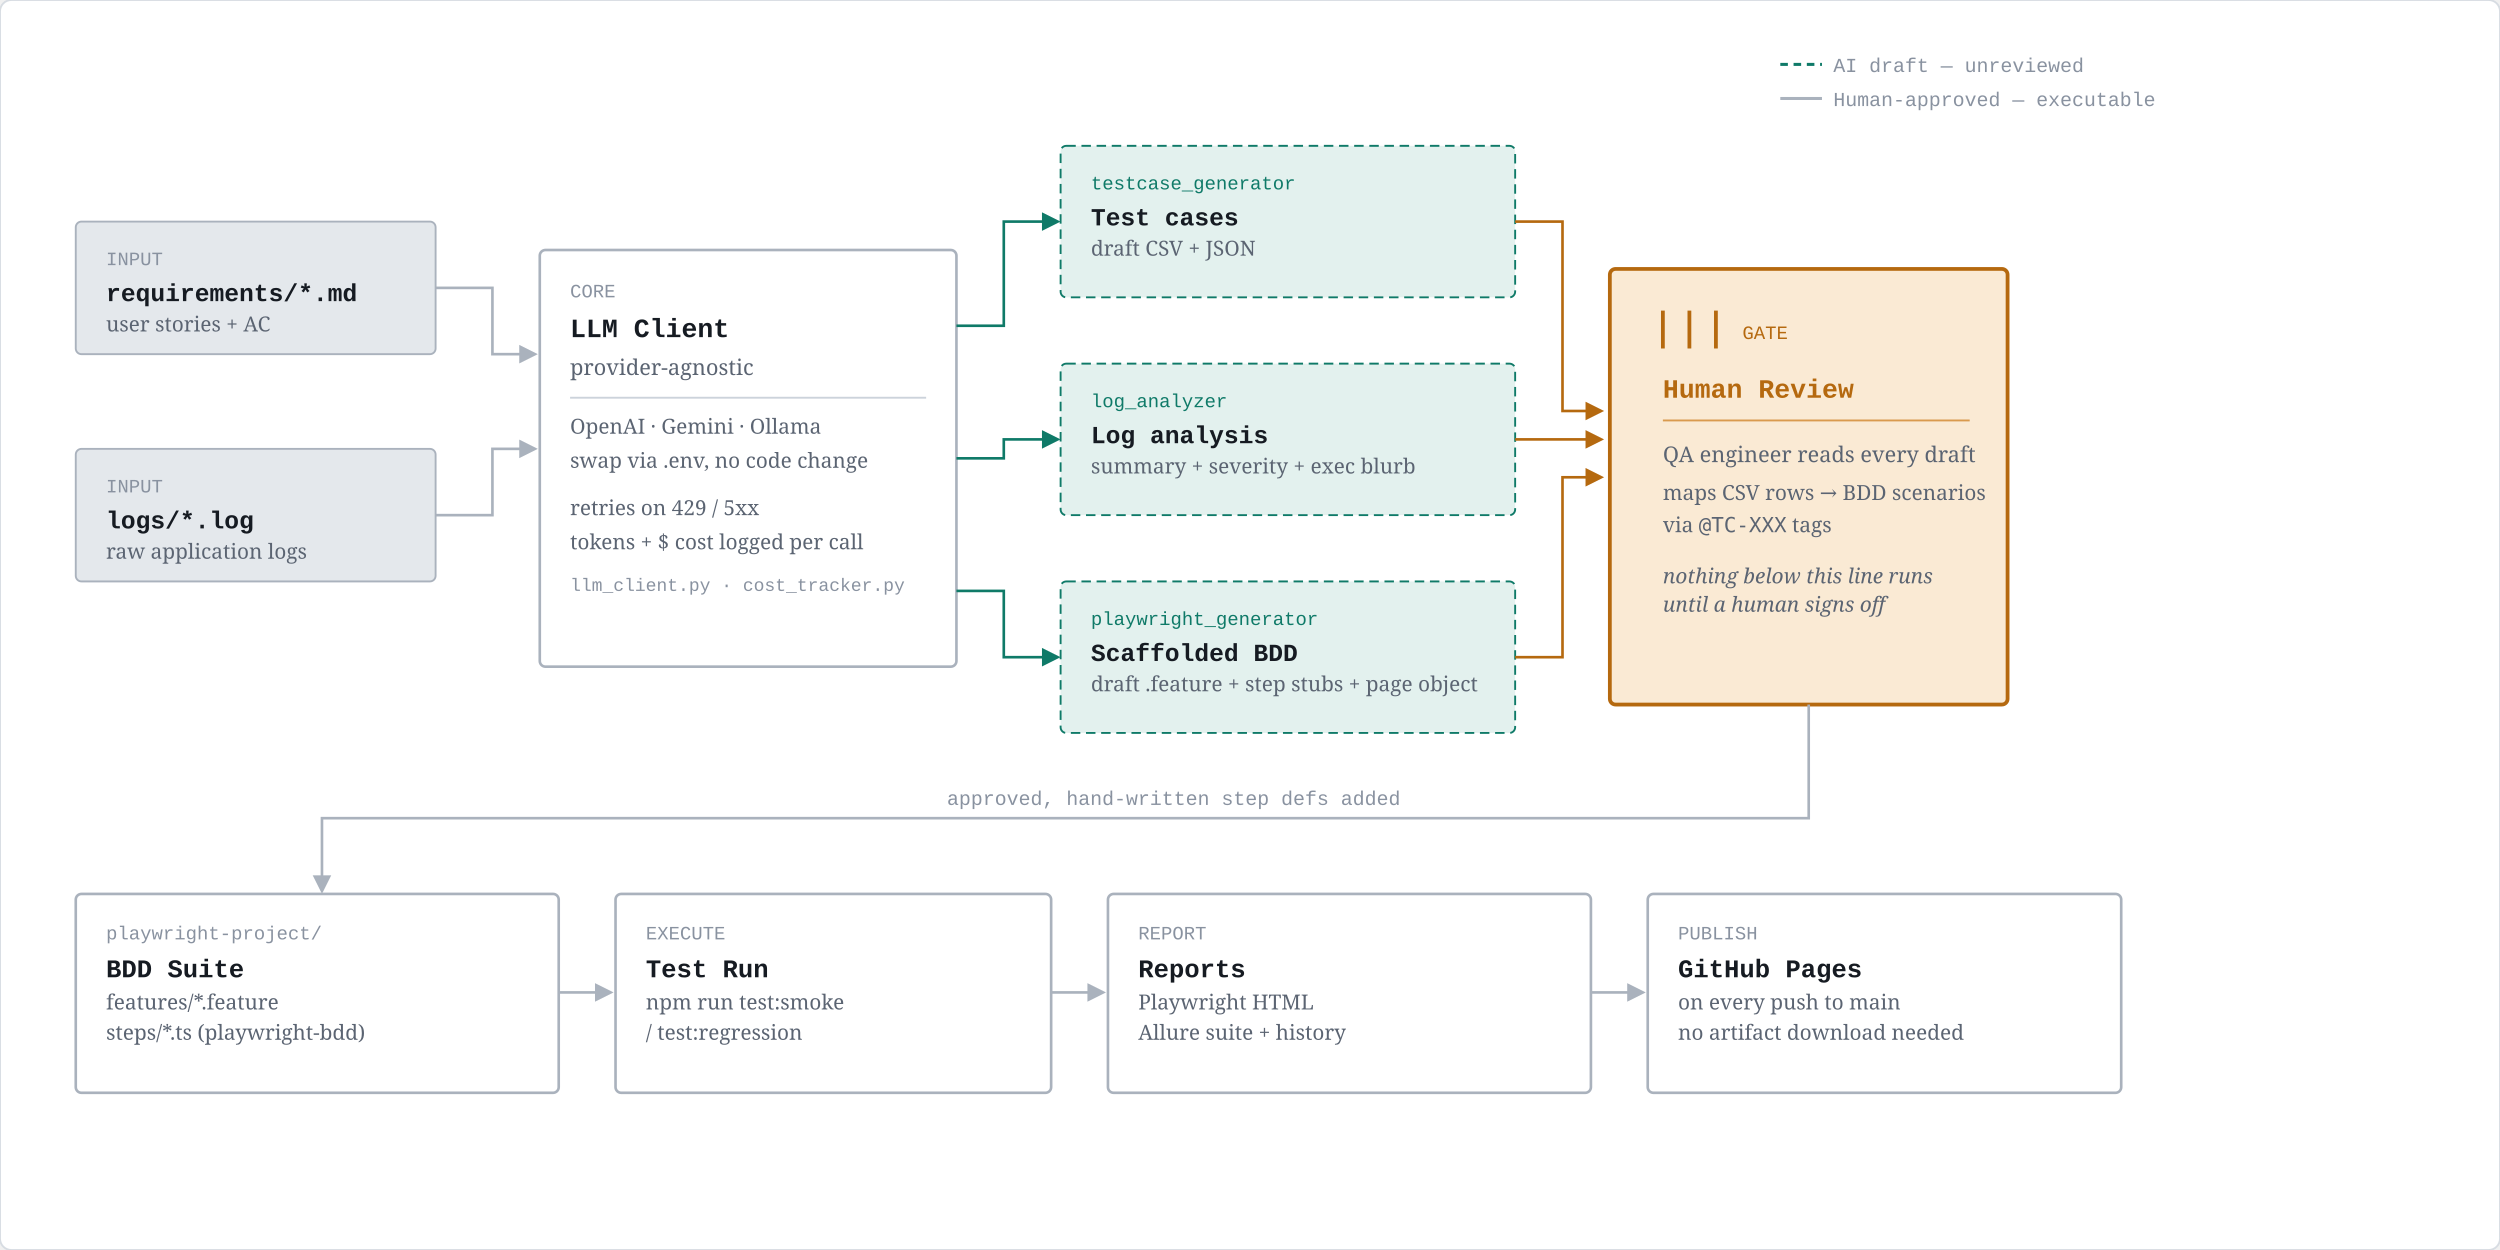
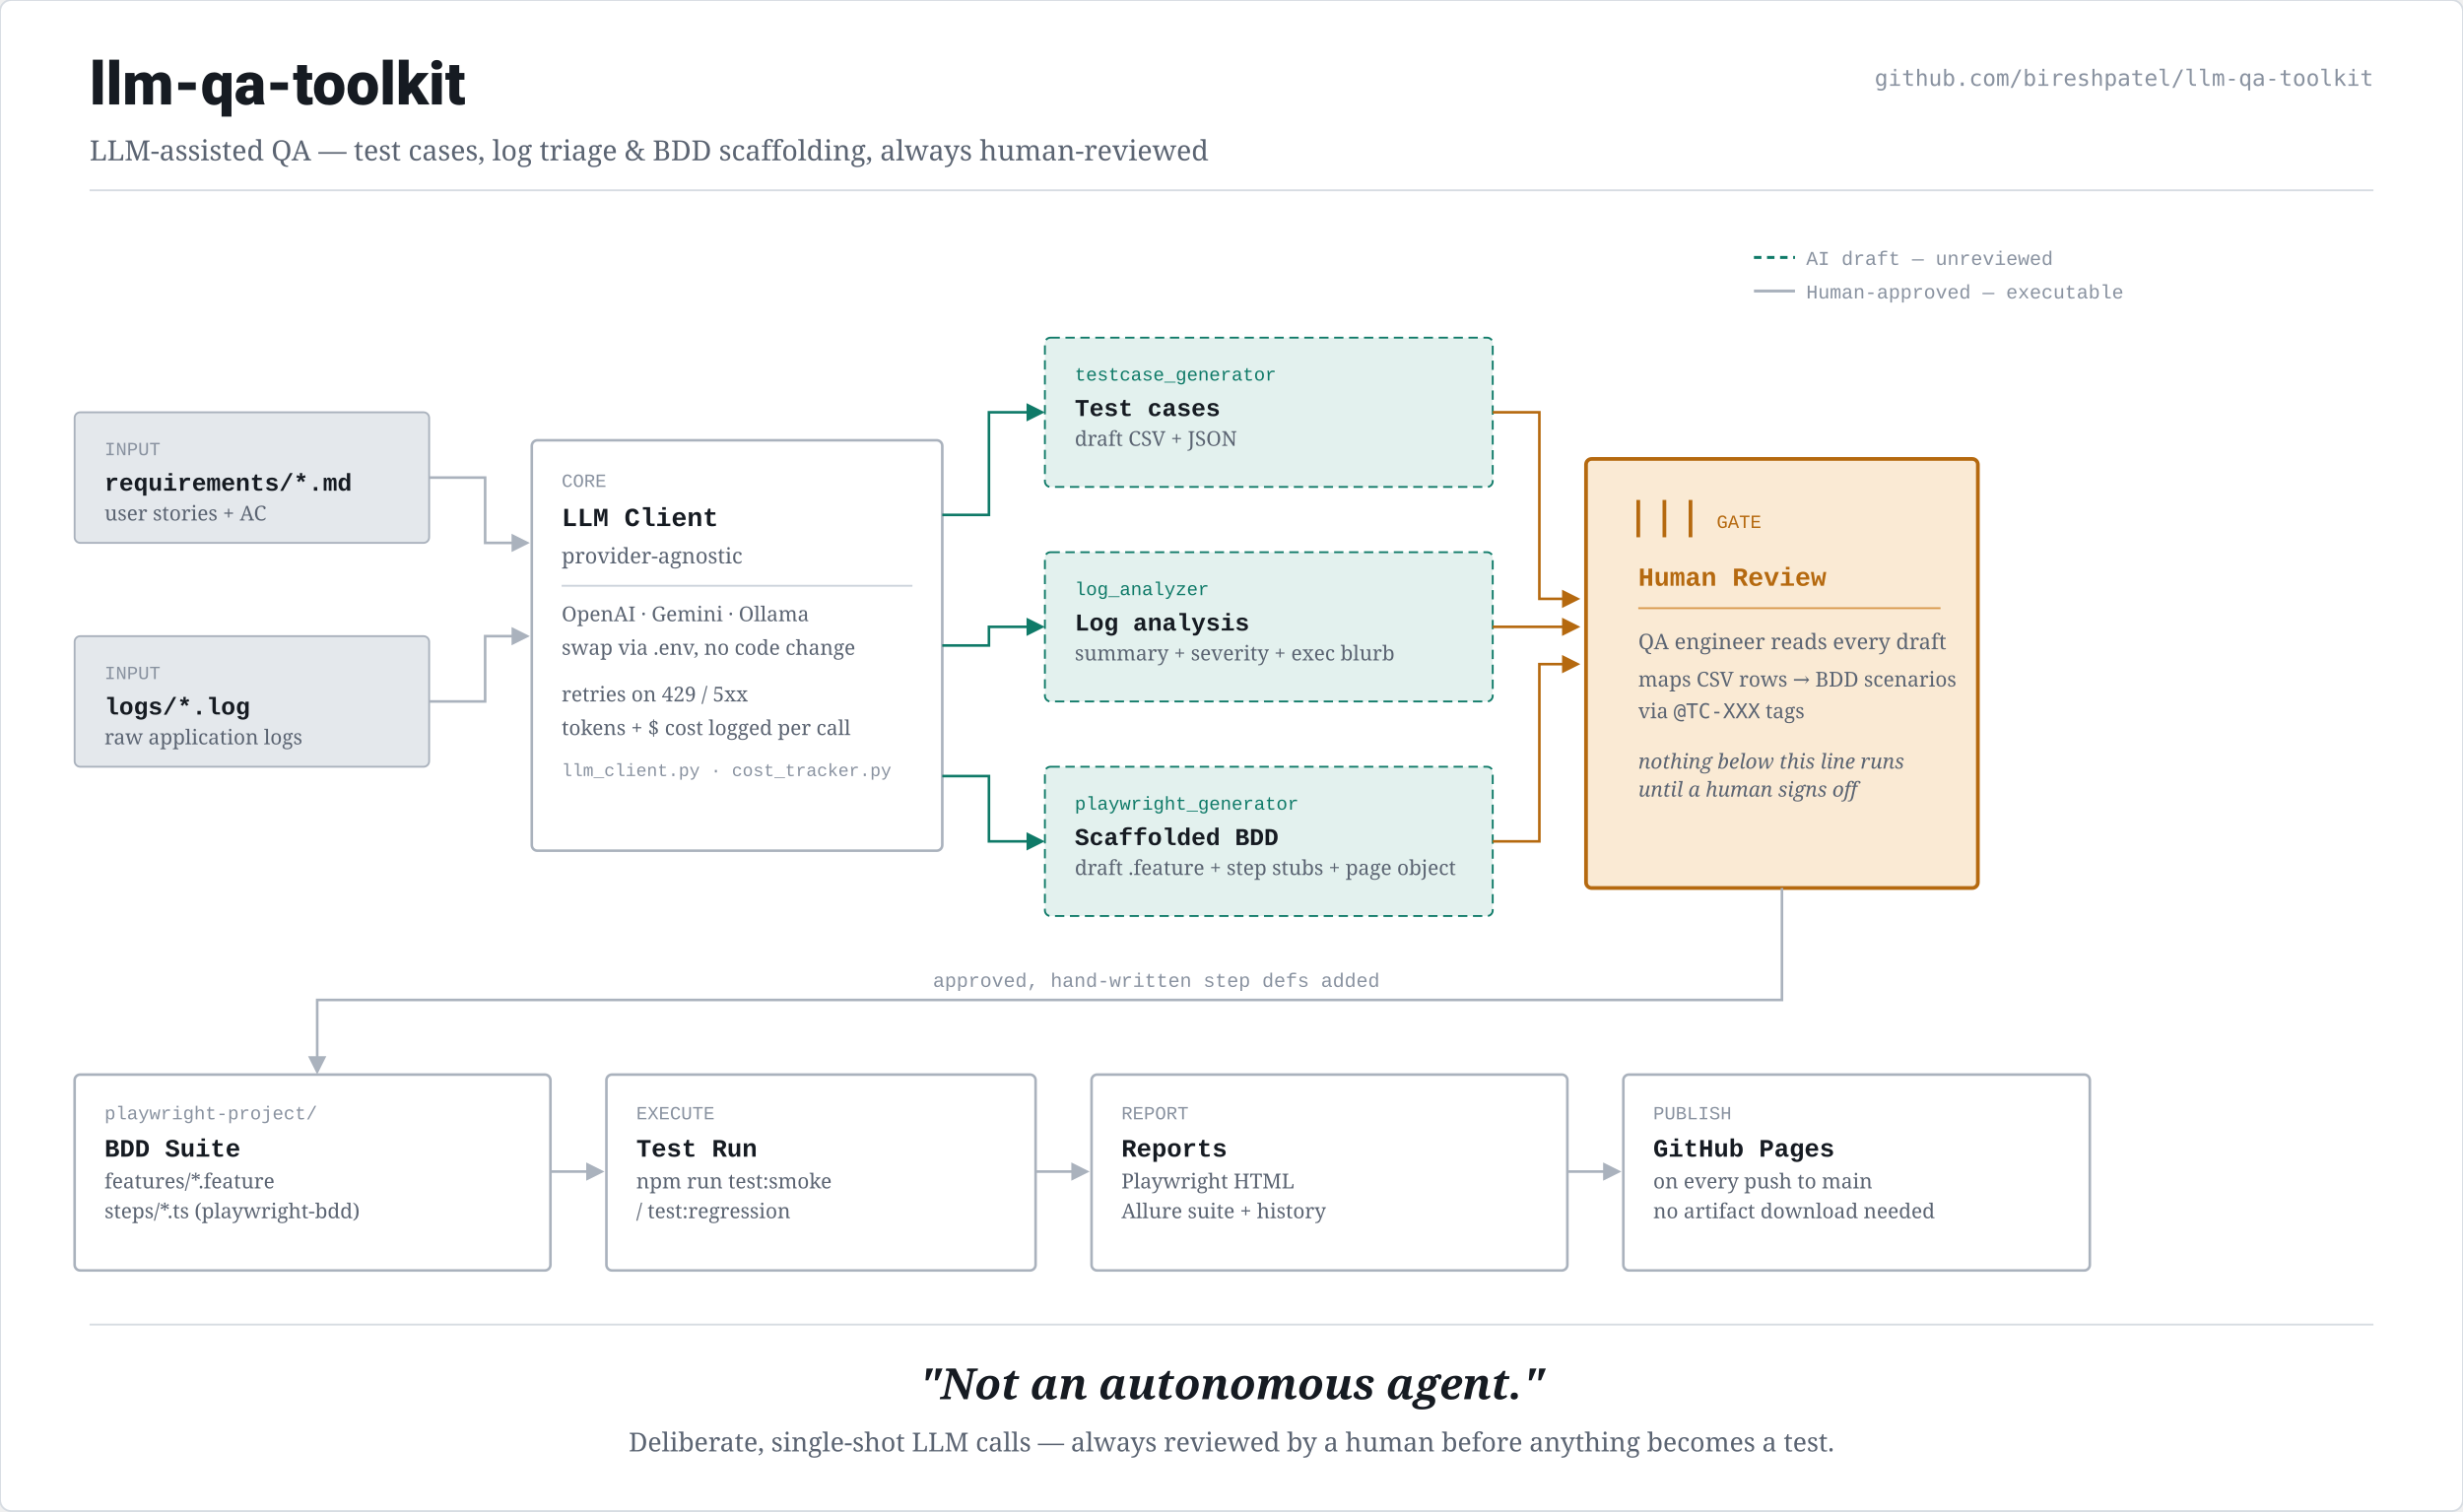
- <svg xmlns="http://www.w3.org/2000/svg" viewBox="0 0 1320 660" role="img" aria-label="Pipeline diagram: requirement and log files feed a provider-agnostic LLM client, which produces three draft artifacts — generated test cases, log analysis, and scaffolded Playwright-BDD files. All three are dashed, marked unreviewed, and funnel into a Human Review Gate. Only after that gate do solid, trusted boxes follow: the Playwright BDD suite, test execution, generated reports, and publication to GitHub Pages.">
+ <svg xmlns="http://www.w3.org/2000/svg" viewBox="0 0 1320 810" role="img" aria-label="Pipeline diagram: requirement and log files feed a provider-agnostic LLM client, which produces three draft artifacts — generated test cases, log analysis, and scaffolded Playwright-BDD files. All three are dashed, marked unreviewed, and funnel into a Human Review Gate. Only after that gate do solid, trusted boxes follow: the Playwright BDD suite, test execution, generated reports, and publication to GitHub Pages. Titled llm-qa-toolkit — LLM-assisted QA for test cases, log triage and BDD scaffolding, always human-reviewed. Tagline: not an autonomous agent — deliberate, single-shot LLM calls, always reviewed by a human before anything becomes a test.">
  <defs>
    <marker id="arrowTeal" viewBox="0 0 10 10" refX="8" refY="5" markerWidth="7" markerHeight="7" orient="auto-start-reverse">
      <path d="M0,0 L10,5 L0,10 z" fill="#0f7a68" />
    </marker>
    <marker id="arrowInk" viewBox="0 0 10 10" refX="8" refY="5" markerWidth="7" markerHeight="7" orient="auto-start-reverse">
      <path d="M0,0 L10,5 L0,10 z" fill="#aab2bd" />
    </marker>
    <marker id="arrowAmber" viewBox="0 0 10 10" refX="8" refY="5" markerWidth="7" markerHeight="7" orient="auto-start-reverse">
      <path d="M0,0 L10,5 L0,10 z" fill="#b5690f" />
    </marker>
  </defs>
-   <rect x="0" y="0" width="1320" height="660" rx="6" fill="#ffffff" stroke="#d7dce2" />
-   <g font-family="ui-monospace, SFMono-Regular, Menlo, Consolas, 'Liberation Mono', monospace" fill="#161b22">
+   <rect x="0" y="0" width="1320" height="810" rx="6" fill="#ffffff" stroke="#d7dce2" />
+   <g font-family="-apple-system, 'Segoe UI', Roboto, Helvetica, Arial, sans-serif">
+     <text x="48" y="56" font-size="32" font-weight="800" fill="#161b22">llm-qa-toolkit</text>
+     <text x="48" y="86" font-size="15" font-family="Georgia, serif" fill="#5b6472">LLM-assisted QA — test cases, log triage &amp; BDD scaffolding, always human-reviewed</text>
+     <text x="1272" y="46" font-size="12" font-family="ui-monospace, SFMono-Regular, Menlo, monospace" fill="#8992a0" text-anchor="end">github.com/bireshpatel/llm-qa-toolkit</text>
+   </g>
+   <line x1="48" y1="102" x2="1272" y2="102" stroke="#d7dce2" />
+   <g font-family="ui-monospace, SFMono-Regular, Menlo, Consolas, 'Liberation Mono', monospace" fill="#161b22" transform="translate(0,104)">
    <g transform="translate(940,30)">
      <line x1="0" y1="4" x2="22" y2="4" stroke="#0f7a68" stroke-width="1.6" stroke-dasharray="4 3" />
      <text x="28" y="8" font-size="10.5" fill="#8992a0">AI draft — unreviewed</text>
      <line x1="0" y1="22" x2="22" y2="22" stroke="#aab2bd" stroke-width="1.6" />
      <text x="28" y="26" font-size="10.5" fill="#8992a0">Human-approved — executable</text>
    </g>
    <g>
      <rect x="40" y="117" width="190" height="70" rx="3" fill="#e4e8ec" stroke="#aab2bd" />
      <text x="56" y="140" font-size="10" fill="#8992a0">INPUT</text>
      <text x="56" y="159" font-size="13" font-weight="700">requirements/*.md</text>
      <text x="56" y="175" font-size="11" fill="#5b6472" font-family="Georgia, serif">user stories + AC</text>
    </g>
    <g>
      <rect x="40" y="237" width="190" height="70" rx="3" fill="#e4e8ec" stroke="#aab2bd" />
      <text x="56" y="260" font-size="10" fill="#8992a0">INPUT</text>
      <text x="56" y="279" font-size="13" font-weight="700">logs/*.log</text>
      <text x="56" y="295" font-size="11" fill="#5b6472" font-family="Georgia, serif">raw application logs</text>
    </g>
    <path d="M230,152 L260,152 L260,187 L282,187" stroke="#aab2bd" stroke-width="1.4" fill="none" marker-end="url(#arrowInk)" />
    <path d="M230,272 L260,272 L260,237 L282,237" stroke="#aab2bd" stroke-width="1.4" fill="none" marker-end="url(#arrowInk)" />
    <rect x="285" y="132" width="220" height="220" rx="3" fill="#ffffff" stroke="#aab2bd" stroke-width="1.4" />
    <text x="301" y="157" font-size="10" fill="#8992a0">CORE</text>
    <text x="301" y="178" font-size="14" font-weight="700">LLM Client</text>
    <text x="301" y="198" font-size="11.5" fill="#5b6472" font-family="Georgia, serif">provider-agnostic</text>
    <line x1="301" y1="210" x2="489" y2="210" stroke="#ccd3db" />
    <text x="301" y="229" font-size="11" fill="#5b6472" font-family="Georgia, serif">OpenAI · Gemini · Ollama</text>
    <text x="301" y="247" font-size="11" fill="#5b6472" font-family="Georgia, serif">swap via .env, no code change</text>
    <text x="301" y="272" font-size="11" fill="#5b6472" font-family="Georgia, serif">retries on 429 / 5xx</text>
    <text x="301" y="290" font-size="11" fill="#5b6472" font-family="Georgia, serif">tokens + $ cost logged per call</text>
    <text x="301" y="312" font-size="9.5" fill="#8992a0">llm_client.py · cost_tracker.py</text>
    <path d="M505,172 L530,172 L530,117 L558,117" stroke="#0f7a68" stroke-width="1.4" fill="none" marker-end="url(#arrowTeal)" />
    <path d="M505,242 L530,242 L530,232 L558,232" stroke="#0f7a68" stroke-width="1.4" fill="none" marker-end="url(#arrowTeal)" />
    <path d="M505,312 L530,312 L530,347 L558,347" stroke="#0f7a68" stroke-width="1.4" fill="none" marker-end="url(#arrowTeal)" />
    <g>
      <rect x="560" y="77" width="240" height="80" rx="3" fill="#e3f1ee" stroke="#0f7a68" stroke-dasharray="5 3" />
      <text x="576" y="100" font-size="10" fill="#0f7a68">testcase_generator</text>
      <text x="576" y="119" font-size="13" font-weight="700">Test cases</text>
      <text x="576" y="135" font-size="11" fill="#5b6472" font-family="Georgia, serif">draft CSV + JSON</text>
    </g>
    <g>
      <rect x="560" y="192" width="240" height="80" rx="3" fill="#e3f1ee" stroke="#0f7a68" stroke-dasharray="5 3" />
      <text x="576" y="215" font-size="10" fill="#0f7a68">log_analyzer</text>
      <text x="576" y="234" font-size="13" font-weight="700">Log analysis</text>
      <text x="576" y="250" font-size="11" fill="#5b6472" font-family="Georgia, serif">summary + severity + exec blurb</text>
    </g>
    <g>
      <rect x="560" y="307" width="240" height="80" rx="3" fill="#e3f1ee" stroke="#0f7a68" stroke-dasharray="5 3" />
      <text x="576" y="330" font-size="10" fill="#0f7a68">playwright_generator</text>
      <text x="576" y="349" font-size="13" font-weight="700">Scaffolded BDD</text>
      <text x="576" y="365" font-size="11" fill="#5b6472" font-family="Georgia, serif">draft .feature + step stubs + page object</text>
    </g>
    <path d="M800,117 L825,117 L825,217 L845,217" stroke="#b5690f" stroke-width="1.4" fill="none" marker-end="url(#arrowAmber)" />
    <path d="M800,232 L845,232" stroke="#b5690f" stroke-width="1.4" fill="none" marker-end="url(#arrowAmber)" />
    <path d="M800,347 L825,347 L825,252 L845,252" stroke="#b5690f" stroke-width="1.4" fill="none" marker-end="url(#arrowAmber)" />
    <rect x="850" y="142" width="210" height="230" rx="3" fill="#faead4" stroke="#b5690f" stroke-width="2" />
    <g stroke="#b5690f" stroke-width="2">
      <line x1="878" y1="164" x2="878" y2="184" />
      <line x1="892" y1="164" x2="892" y2="184" />
      <line x1="906" y1="164" x2="906" y2="184" />
    </g>
    <text x="920" y="179" font-size="10" fill="#b5690f">GATE</text>
    <text x="878" y="210" font-size="14" font-weight="700" fill="#b5690f">Human Review</text>
    <line x1="878" y1="222" x2="1040" y2="222" stroke="#d99a4e" />
    <text x="878" y="244" font-size="11.5" fill="#5b6472" font-family="Georgia, serif">QA engineer reads every draft</text>
    <text x="878" y="264" font-size="11" fill="#5b6472" font-family="Georgia, serif">maps CSV rows → BDD scenarios</text>
    <text x="878" y="281" font-size="11" fill="#5b6472" font-family="Georgia, serif">via <tspan font-family="ui-monospace, monospace">@TC-XXX</tspan> tags</text>
    <text x="878" y="308" font-size="11" fill="#5b6472" font-family="Georgia, serif" font-style="italic">nothing below this line runs</text>
    <text x="878" y="323" font-size="11" fill="#5b6472" font-family="Georgia, serif" font-style="italic">until a human signs off</text>
    <path d="M955,372 L955,432 L170,432 L170,470" stroke="#aab2bd" stroke-width="1.4" fill="none" marker-end="url(#arrowInk)" />
    <text x="500" y="425" font-size="10.5" fill="#8992a0">approved, hand-written step defs added</text>
    <g>
      <rect x="40" y="472" width="255" height="105" rx="3" fill="#ffffff" stroke="#aab2bd" stroke-width="1.4" />
      <text x="56" y="496" font-size="10" fill="#8992a0">playwright-project/</text>
      <text x="56" y="516" font-size="13.5" font-weight="700">BDD Suite</text>
      <text x="56" y="533" font-size="11" fill="#5b6472" font-family="Georgia, serif">features/*.feature</text>
      <text x="56" y="549" font-size="11" fill="#5b6472" font-family="Georgia, serif">steps/*.ts (playwright-bdd)</text>
    </g>
    <path d="M295,524 L322,524" stroke="#aab2bd" stroke-width="1.4" fill="none" marker-end="url(#arrowInk)" />
    <g>
      <rect x="325" y="472" width="230" height="105" rx="3" fill="#ffffff" stroke="#aab2bd" stroke-width="1.4" />
      <text x="341" y="496" font-size="10" fill="#8992a0">EXECUTE</text>
      <text x="341" y="516" font-size="13.5" font-weight="700">Test Run</text>
      <text x="341" y="533" font-size="11" fill="#5b6472" font-family="Georgia, serif">npm run test:smoke</text>
      <text x="341" y="549" font-size="11" fill="#5b6472" font-family="Georgia, serif">/ test:regression</text>
    </g>
    <path d="M555,524 L582,524" stroke="#aab2bd" stroke-width="1.4" fill="none" marker-end="url(#arrowInk)" />
    <g>
      <rect x="585" y="472" width="255" height="105" rx="3" fill="#ffffff" stroke="#aab2bd" stroke-width="1.4" />
      <text x="601" y="496" font-size="10" fill="#8992a0">REPORT</text>
      <text x="601" y="516" font-size="13.5" font-weight="700">Reports</text>
      <text x="601" y="533" font-size="11" fill="#5b6472" font-family="Georgia, serif">Playwright HTML</text>
      <text x="601" y="549" font-size="11" fill="#5b6472" font-family="Georgia, serif">Allure suite + history</text>
    </g>
    <path d="M840,524 L867,524" stroke="#aab2bd" stroke-width="1.4" fill="none" marker-end="url(#arrowInk)" />
    <g>
      <rect x="870" y="472" width="250" height="105" rx="3" fill="#ffffff" stroke="#aab2bd" stroke-width="1.4" />
      <text x="886" y="496" font-size="10" fill="#8992a0">PUBLISH</text>
      <text x="886" y="516" font-size="13.5" font-weight="700">GitHub Pages</text>
      <text x="886" y="533" font-size="11" fill="#5b6472" font-family="Georgia, serif">on every push to main</text>
      <text x="886" y="549" font-size="11" fill="#5b6472" font-family="Georgia, serif">no artifact download needed</text>
    </g>
  </g>
+   <line x1="48" y1="710" x2="1272" y2="710" stroke="#d7dce2" />
+   <g font-family="Georgia, serif" text-anchor="middle">
+     <text x="660" y="750" font-size="23" font-style="italic" font-weight="700" fill="#161b22">"Not an autonomous agent."</text>
+     <text x="660" y="778" font-size="14" fill="#5b6472">Deliberate, single-shot LLM calls — always reviewed by a human before anything becomes a test.</text>
+   </g>
</svg>
